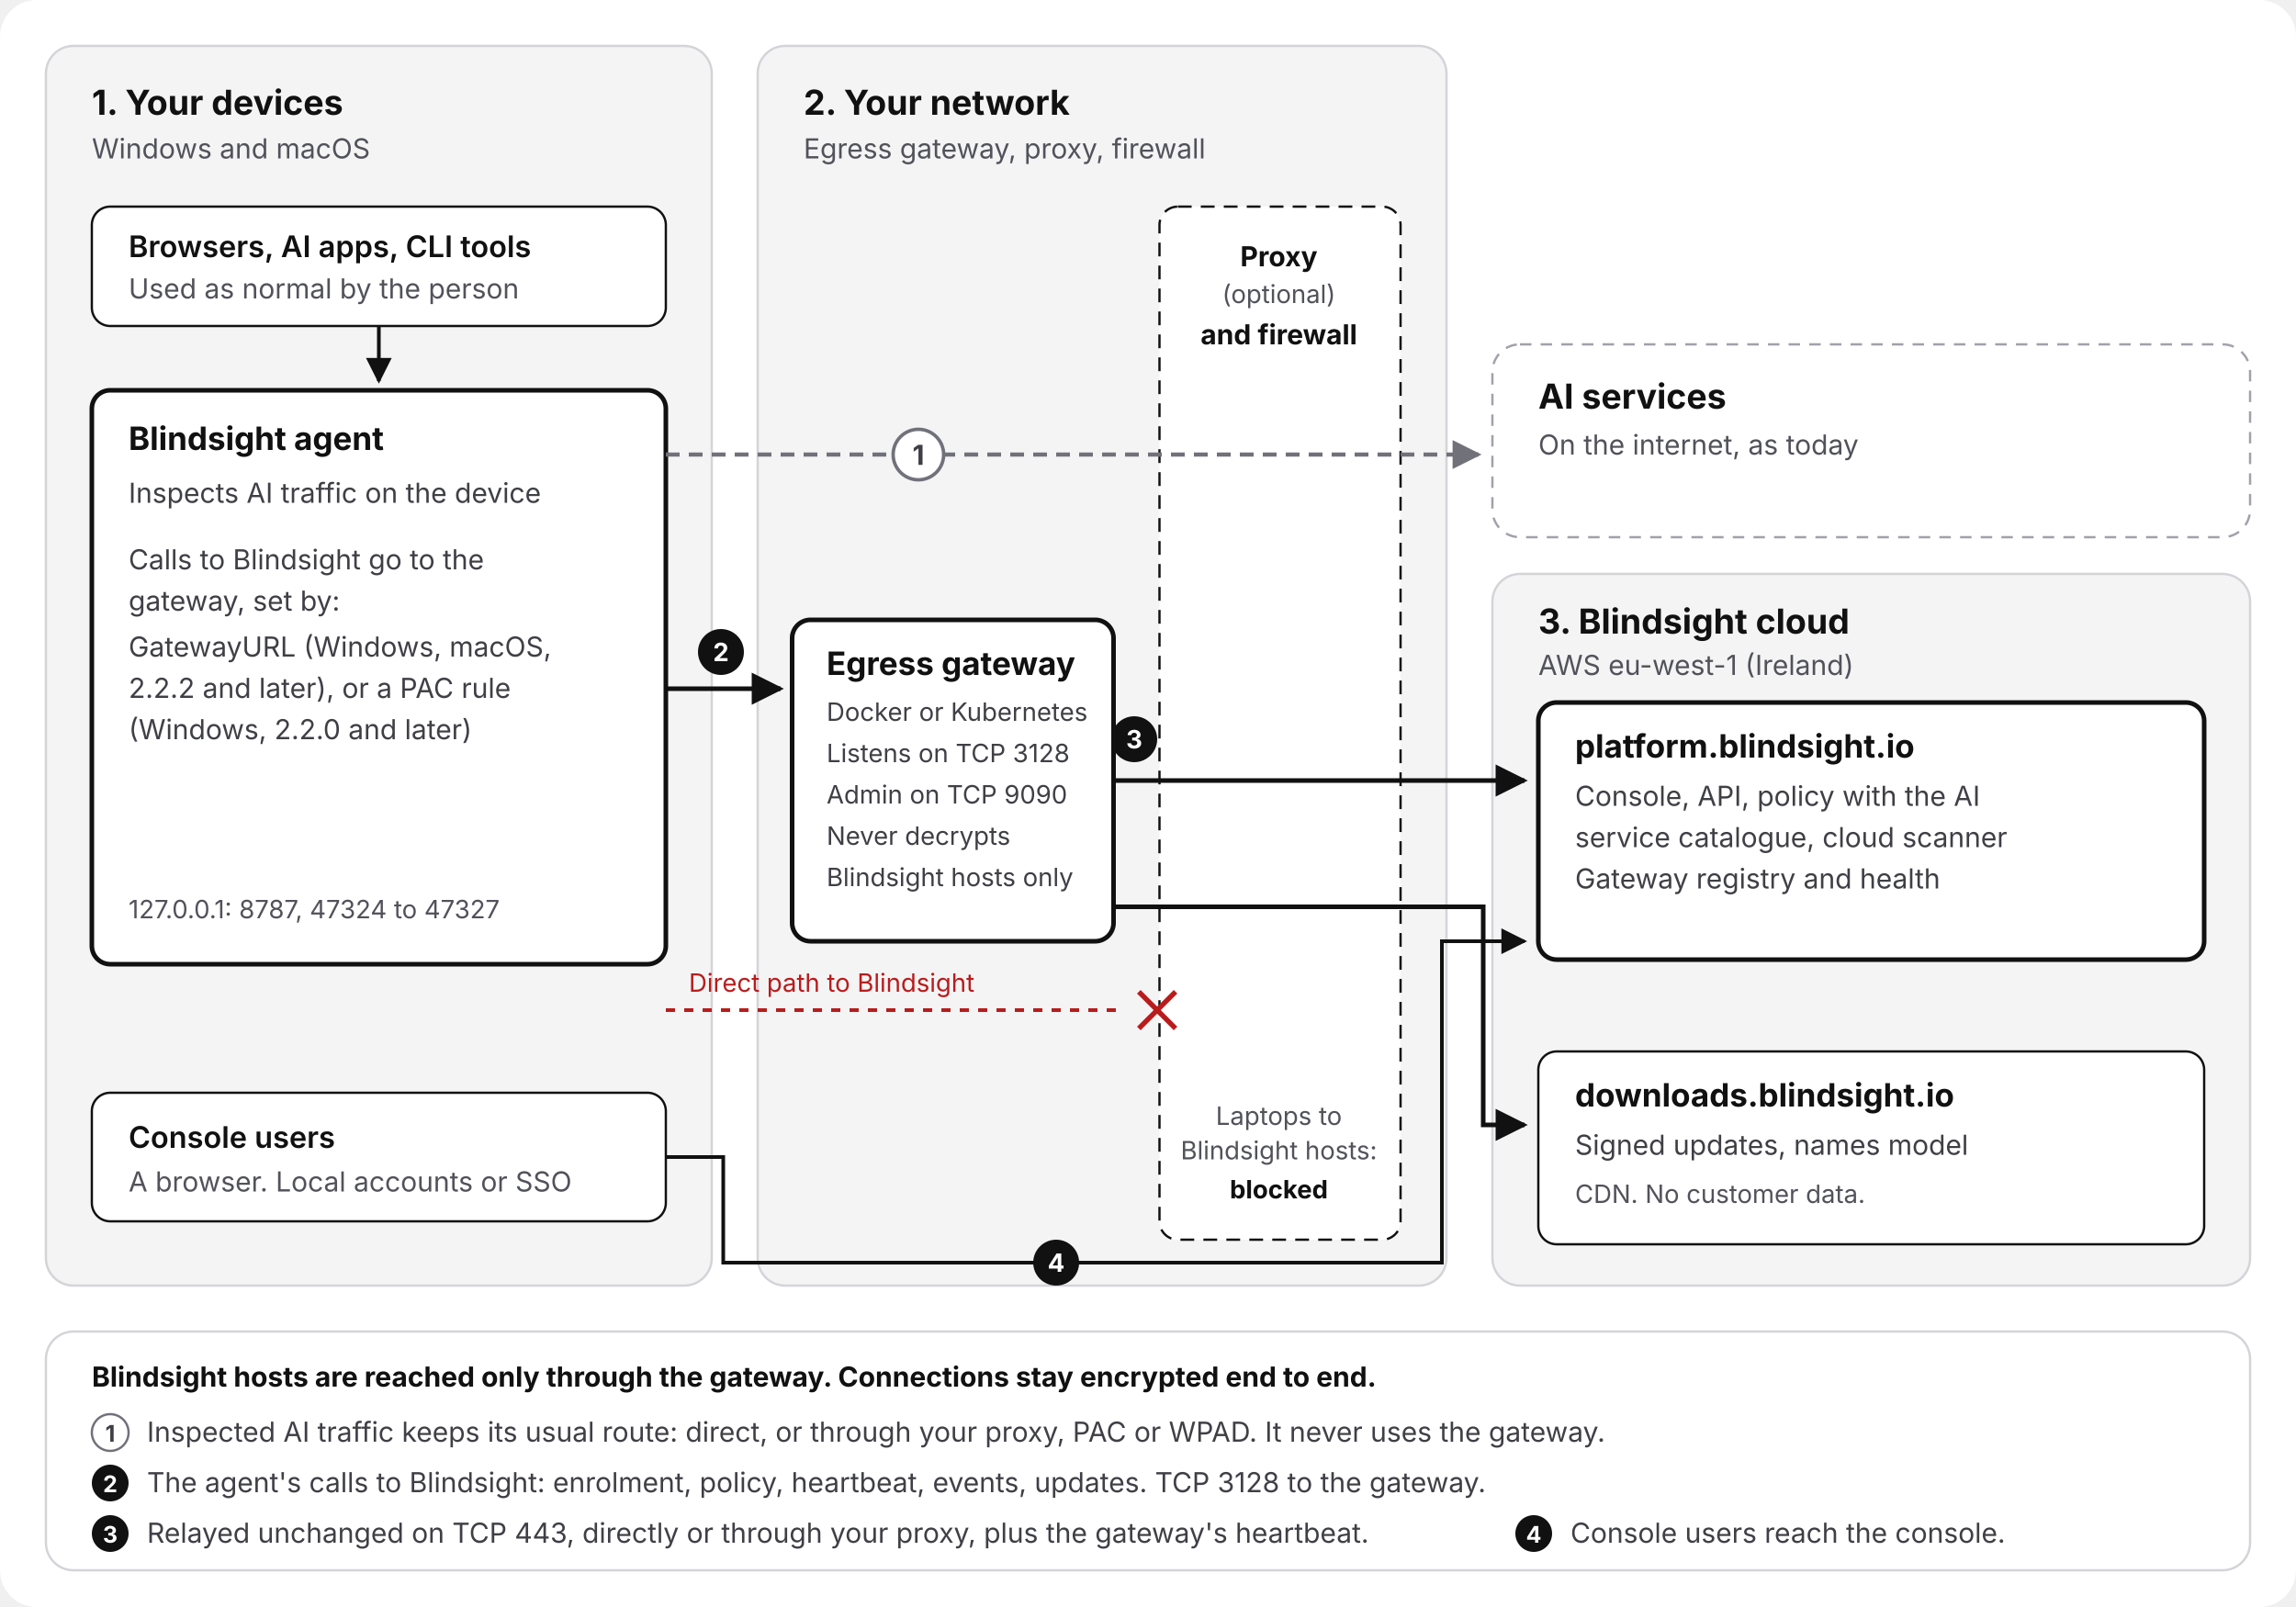
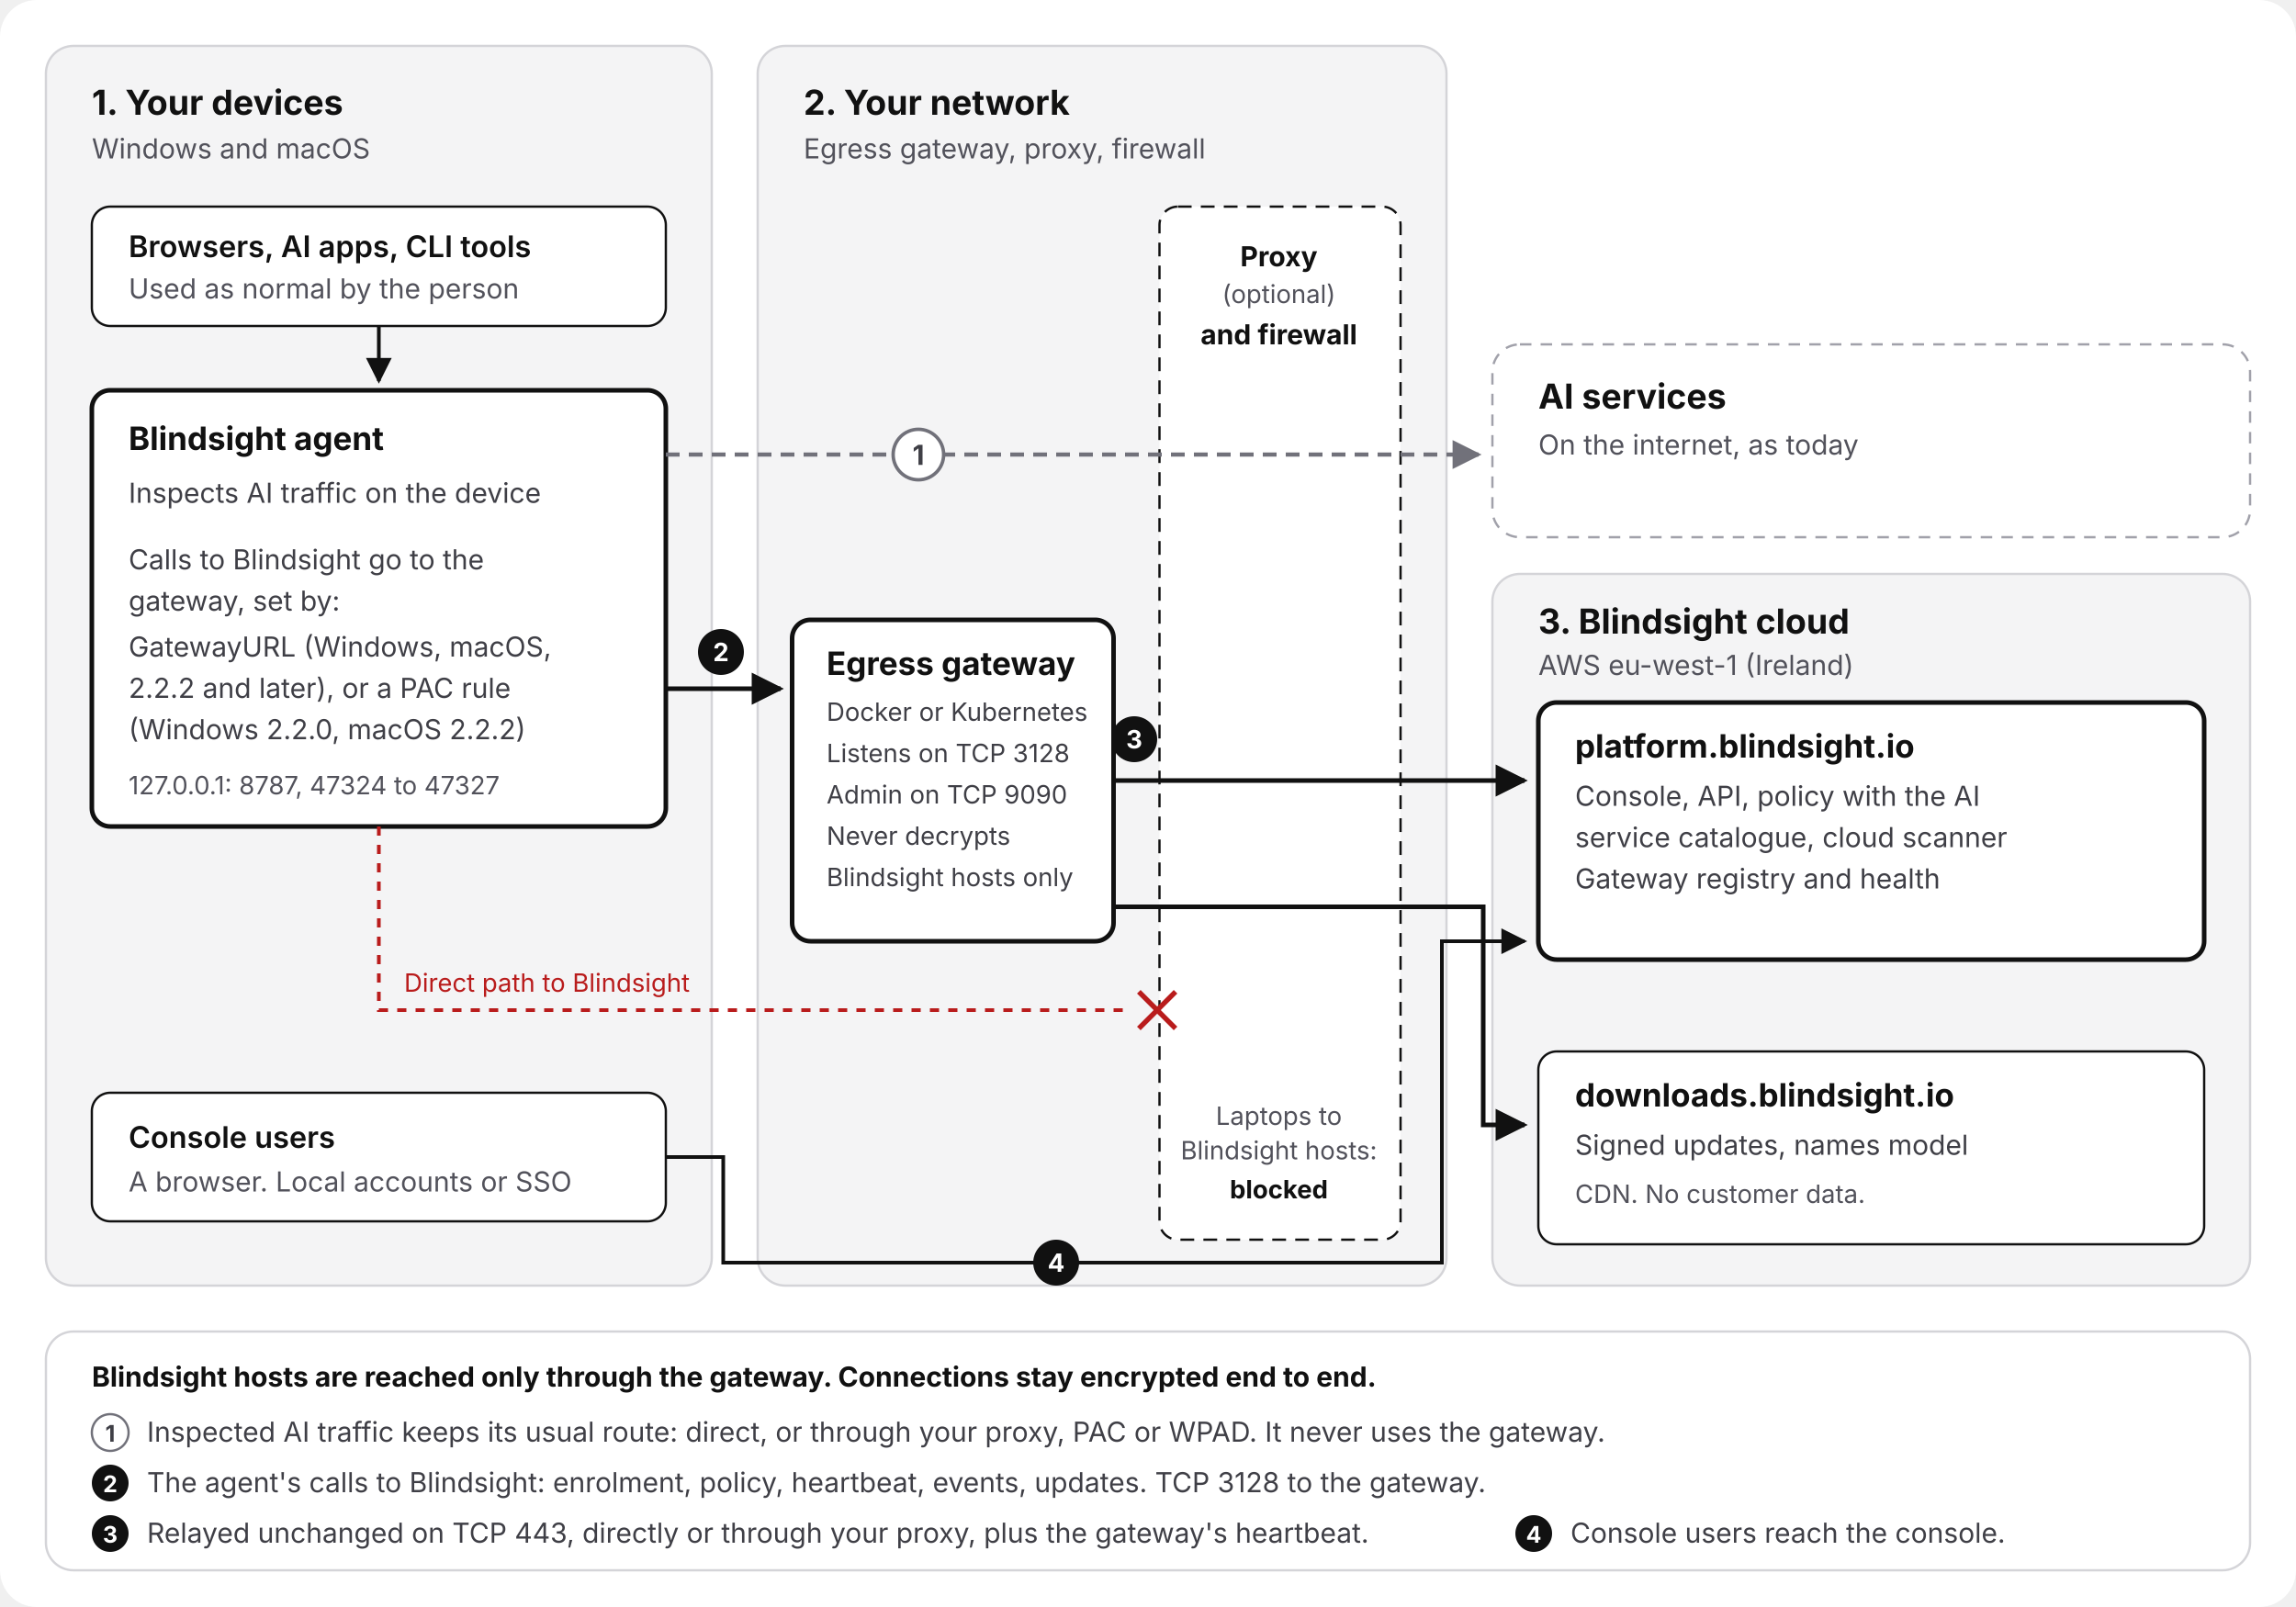
<svg xmlns="http://www.w3.org/2000/svg" viewBox="0 0 1000 700" width="1000" height="700" font-family="-apple-system, BlinkMacSystemFont, 'Segoe UI', Inter, Helvetica, Arial, sans-serif" role="img" aria-labelledby="t d">
  <defs>
    <marker id="a" viewBox="0 0 10 10" refX="9" refY="5" markerWidth="7" markerHeight="7" orient="auto">
      <path d="M0,0 L10,5 L0,10 z" fill="#111" />
    </marker>
    <marker id="g" viewBox="0 0 10 10" refX="9" refY="5" markerWidth="7" markerHeight="7" orient="auto">
      <path d="M0,0 L10,5 L0,10 z" fill="#71717a" />
    </marker>
  </defs>
  <rect x="0" y="0" width="1000" height="700" rx="16" fill="#ffffff" />
  <rect x="20" y="20" width="290" height="540" rx="12" fill="#f4f4f5" stroke="#d4d4d8" />
  <text x="40" y="50" font-size="15" font-weight="700" fill="#111">1. Your devices</text>
  <text x="40" y="69" font-size="12" fill="#52525b">Windows and macOS</text>
  <rect x="40" y="90" width="250" height="52" rx="8" fill="#fff" stroke="#111" />
  <text x="56" y="112" font-size="13" font-weight="600" fill="#111">Browsers, AI apps, CLI tools</text>
  <text x="56" y="130" font-size="12" fill="#52525b">Used as normal by the person</text>
  <line x1="165" y1="142" x2="165" y2="166" stroke="#111" stroke-width="1.6" marker-end="url(#a)" />
-   <rect x="40" y="170" width="250" height="250" rx="8" fill="#fff" stroke="#111" stroke-width="2" />
+   <rect x="40" y="170" width="250" height="190" rx="8" fill="#fff" stroke="#111" stroke-width="2" />
  <text x="56" y="196" font-size="14" font-weight="700" fill="#111">Blindsight agent</text>
  <text x="56" y="219" font-size="12" fill="#3f3f46">Inspects AI traffic on the device</text>
  <text x="56" y="248" font-size="12" fill="#3f3f46">Calls to Blindsight go to the</text>
  <text x="56" y="266" font-size="12" fill="#3f3f46">gateway, set by:</text>
  <text x="56" y="286" font-size="12" fill="#3f3f46">GatewayURL (Windows, macOS,</text>
  <text x="56" y="304" font-size="12" fill="#3f3f46">2.2.2 and later), or a PAC rule</text>
-   <text x="56" y="322" font-size="12" fill="#3f3f46">(Windows, 2.2.0 and later)</text>
-   <text x="56" y="400" font-size="11" fill="#52525b">127.0.0.1: 8787, 47324 to 47327</text>
+   <text x="56" y="322" font-size="12" fill="#3f3f46">(Windows 2.2.0, macOS 2.2.2)</text>
+   <text x="56" y="346" font-size="11" fill="#52525b">127.0.0.1: 8787, 47324 to 47327</text>
  <rect x="40" y="476" width="250" height="56" rx="8" fill="#fff" stroke="#111" />
  <text x="56" y="500" font-size="13" font-weight="600" fill="#111">Console users</text>
  <text x="56" y="519" font-size="12" fill="#52525b">A browser. Local accounts or SSO</text>
  <rect x="330" y="20" width="300" height="540" rx="12" fill="#f4f4f5" stroke="#d4d4d8" />
  <text x="350" y="50" font-size="15" font-weight="700" fill="#111">2. Your network</text>
  <text x="350" y="69" font-size="12" fill="#52525b">Egress gateway, proxy, firewall</text>
  <rect x="345" y="270" width="140" height="140" rx="8" fill="#fff" stroke="#111" stroke-width="2" />
  <text x="360" y="294" font-size="14" font-weight="700" fill="#111">Egress gateway</text>
  <text x="360" y="314" font-size="11" fill="#3f3f46">Docker or Kubernetes</text>
  <text x="360" y="332" font-size="11" fill="#3f3f46">Listens on TCP 3128</text>
  <text x="360" y="350" font-size="11" fill="#3f3f46">Admin on TCP 9090</text>
  <text x="360" y="368" font-size="11" fill="#3f3f46">Never decrypts</text>
  <text x="360" y="386" font-size="11" fill="#3f3f46">Blindsight hosts only</text>
  <rect x="505" y="90" width="105" height="450" rx="8" fill="#fff" stroke="#111" stroke-dasharray="6 4" />
  <text x="557" y="116" font-size="12" font-weight="700" fill="#111" text-anchor="middle">Proxy</text>
  <text x="557" y="132" font-size="11" fill="#52525b" text-anchor="middle">(optional)</text>
  <text x="557" y="150" font-size="12" font-weight="700" fill="#111" text-anchor="middle">and firewall</text>
  <text x="557" y="490" font-size="11" fill="#52525b" text-anchor="middle">Laptops to</text>
  <text x="557" y="505" font-size="11" fill="#52525b" text-anchor="middle">Blindsight hosts:</text>
  <text x="557" y="522" font-size="11" font-weight="700" fill="#111" text-anchor="middle">blocked</text>
  <rect x="650" y="150" width="330" height="84" rx="12" fill="#ffffff" stroke="#a1a1aa" stroke-dasharray="5 4" />
  <text x="670" y="178" font-size="15" font-weight="700" fill="#111">AI services</text>
  <text x="670" y="198" font-size="12" fill="#52525b">On the internet, as today</text>
  <rect x="650" y="250" width="330" height="310" rx="12" fill="#f4f4f5" stroke="#d4d4d8" />
  <text x="670" y="276" font-size="15" font-weight="700" fill="#111">3. Blindsight cloud</text>
  <text x="670" y="294" font-size="12" fill="#52525b">AWS eu-west-1 (Ireland)</text>
  <rect x="670" y="306" width="290" height="112" rx="8" fill="#fff" stroke="#111" stroke-width="2" />
  <text x="686" y="330" font-size="14" font-weight="700" fill="#111">platform.blindsight.io</text>
  <text x="686" y="351" font-size="12" fill="#3f3f46">Console, API, policy with the AI</text>
  <text x="686" y="369" font-size="12" fill="#3f3f46">service catalogue, cloud scanner</text>
  <text x="686" y="387" font-size="12" fill="#3f3f46">Gateway registry and health</text>
  <rect x="670" y="458" width="290" height="84" rx="8" fill="#fff" stroke="#111" />
  <text x="686" y="482" font-size="14" font-weight="700" fill="#111">downloads.blindsight.io</text>
  <text x="686" y="503" font-size="12" fill="#3f3f46">Signed updates, names model</text>
  <text x="686" y="524" font-size="11" fill="#52525b">CDN. No customer data.</text>
  <line x1="290" y1="198" x2="644" y2="198" stroke="#71717a" stroke-width="1.8" stroke-dasharray="6 4" marker-end="url(#g)" />
  <circle cx="400" cy="198" r="11" fill="#fff" stroke="#71717a" stroke-width="1.5" />
  <text x="400" y="202.5" font-size="12" font-weight="700" fill="#3f3f46" text-anchor="middle">1</text>
  <line x1="290" y1="300" x2="340" y2="300" stroke="#111" stroke-width="2" marker-end="url(#a)" />
  <circle cx="314" cy="284" r="10" fill="#111" />
  <text x="314" y="288" font-size="11" font-weight="700" fill="#fff" text-anchor="middle">2</text>
  <line x1="485" y1="340" x2="664" y2="340" stroke="#111" stroke-width="2" marker-end="url(#a)" />
  <circle cx="494" cy="322" r="10" fill="#111" />
  <text x="494" y="326" font-size="11" font-weight="700" fill="#fff" text-anchor="middle">3</text>
  <path d="M485,395 H646 V490 H664" fill="none" stroke="#111" stroke-width="2" marker-end="url(#a)" />
  <path d="M290,504 H315 V550 H628 V410 H664" fill="none" stroke="#111" stroke-width="1.6" marker-end="url(#a)" />
  <circle cx="460" cy="550" r="10" fill="#111" />
  <text x="460" y="554" font-size="11" font-weight="700" fill="#fff" text-anchor="middle">4</text>
-   <line x1="290" y1="440" x2="490" y2="440" stroke="#b91c1c" stroke-width="1.6" stroke-dasharray="4 4" />
+   <path d="M165,360 V440 H490" fill="none" stroke="#b91c1c" stroke-width="1.6" stroke-dasharray="4 4" />
  <line x1="496" y1="432" x2="512" y2="448" stroke="#b91c1c" stroke-width="2.2" />
  <line x1="512" y1="432" x2="496" y2="448" stroke="#b91c1c" stroke-width="2.2" />
-   <text x="300" y="432" font-size="11" fill="#b91c1c">Direct path to Blindsight</text>
+   <text x="176" y="432" font-size="11" fill="#b91c1c">Direct path to Blindsight</text>
  <rect x="20" y="580" width="960" height="104" rx="12" fill="#fff" stroke="#d4d4d8" />
  <text x="40" y="604" font-size="12" font-weight="700" fill="#111">Blindsight hosts are reached only through the gateway. Connections stay encrypted end to end.</text>
  <circle cx="48" cy="624" r="8" fill="#fff" stroke="#71717a" />
  <text x="48" y="628" font-size="10" font-weight="700" fill="#3f3f46" text-anchor="middle">1</text>
  <text x="64" y="628" font-size="12" fill="#3f3f46">Inspected AI traffic keeps its usual route: direct, or through your proxy, PAC or WPAD. It never uses the gateway.</text>
  <circle cx="48" cy="646" r="8" fill="#111" />
  <text x="48" y="650" font-size="10" font-weight="700" fill="#fff" text-anchor="middle">2</text>
  <text x="64" y="650" font-size="12" fill="#3f3f46">The agent's calls to Blindsight: enrolment, policy, heartbeat, events, updates. TCP 3128 to the gateway.</text>
  <circle cx="48" cy="668" r="8" fill="#111" />
  <text x="48" y="672" font-size="10" font-weight="700" fill="#fff" text-anchor="middle">3</text>
  <text x="64" y="672" font-size="12" fill="#3f3f46">Relayed unchanged on TCP 443, directly or through your proxy, plus the gateway's heartbeat.</text>
  <circle cx="668" cy="668" r="8" fill="#111" />
  <text x="668" y="672" font-size="10" font-weight="700" fill="#fff" text-anchor="middle">4</text>
  <text x="684" y="672" font-size="12" fill="#3f3f46">Console users reach the console.</text>
</svg>
